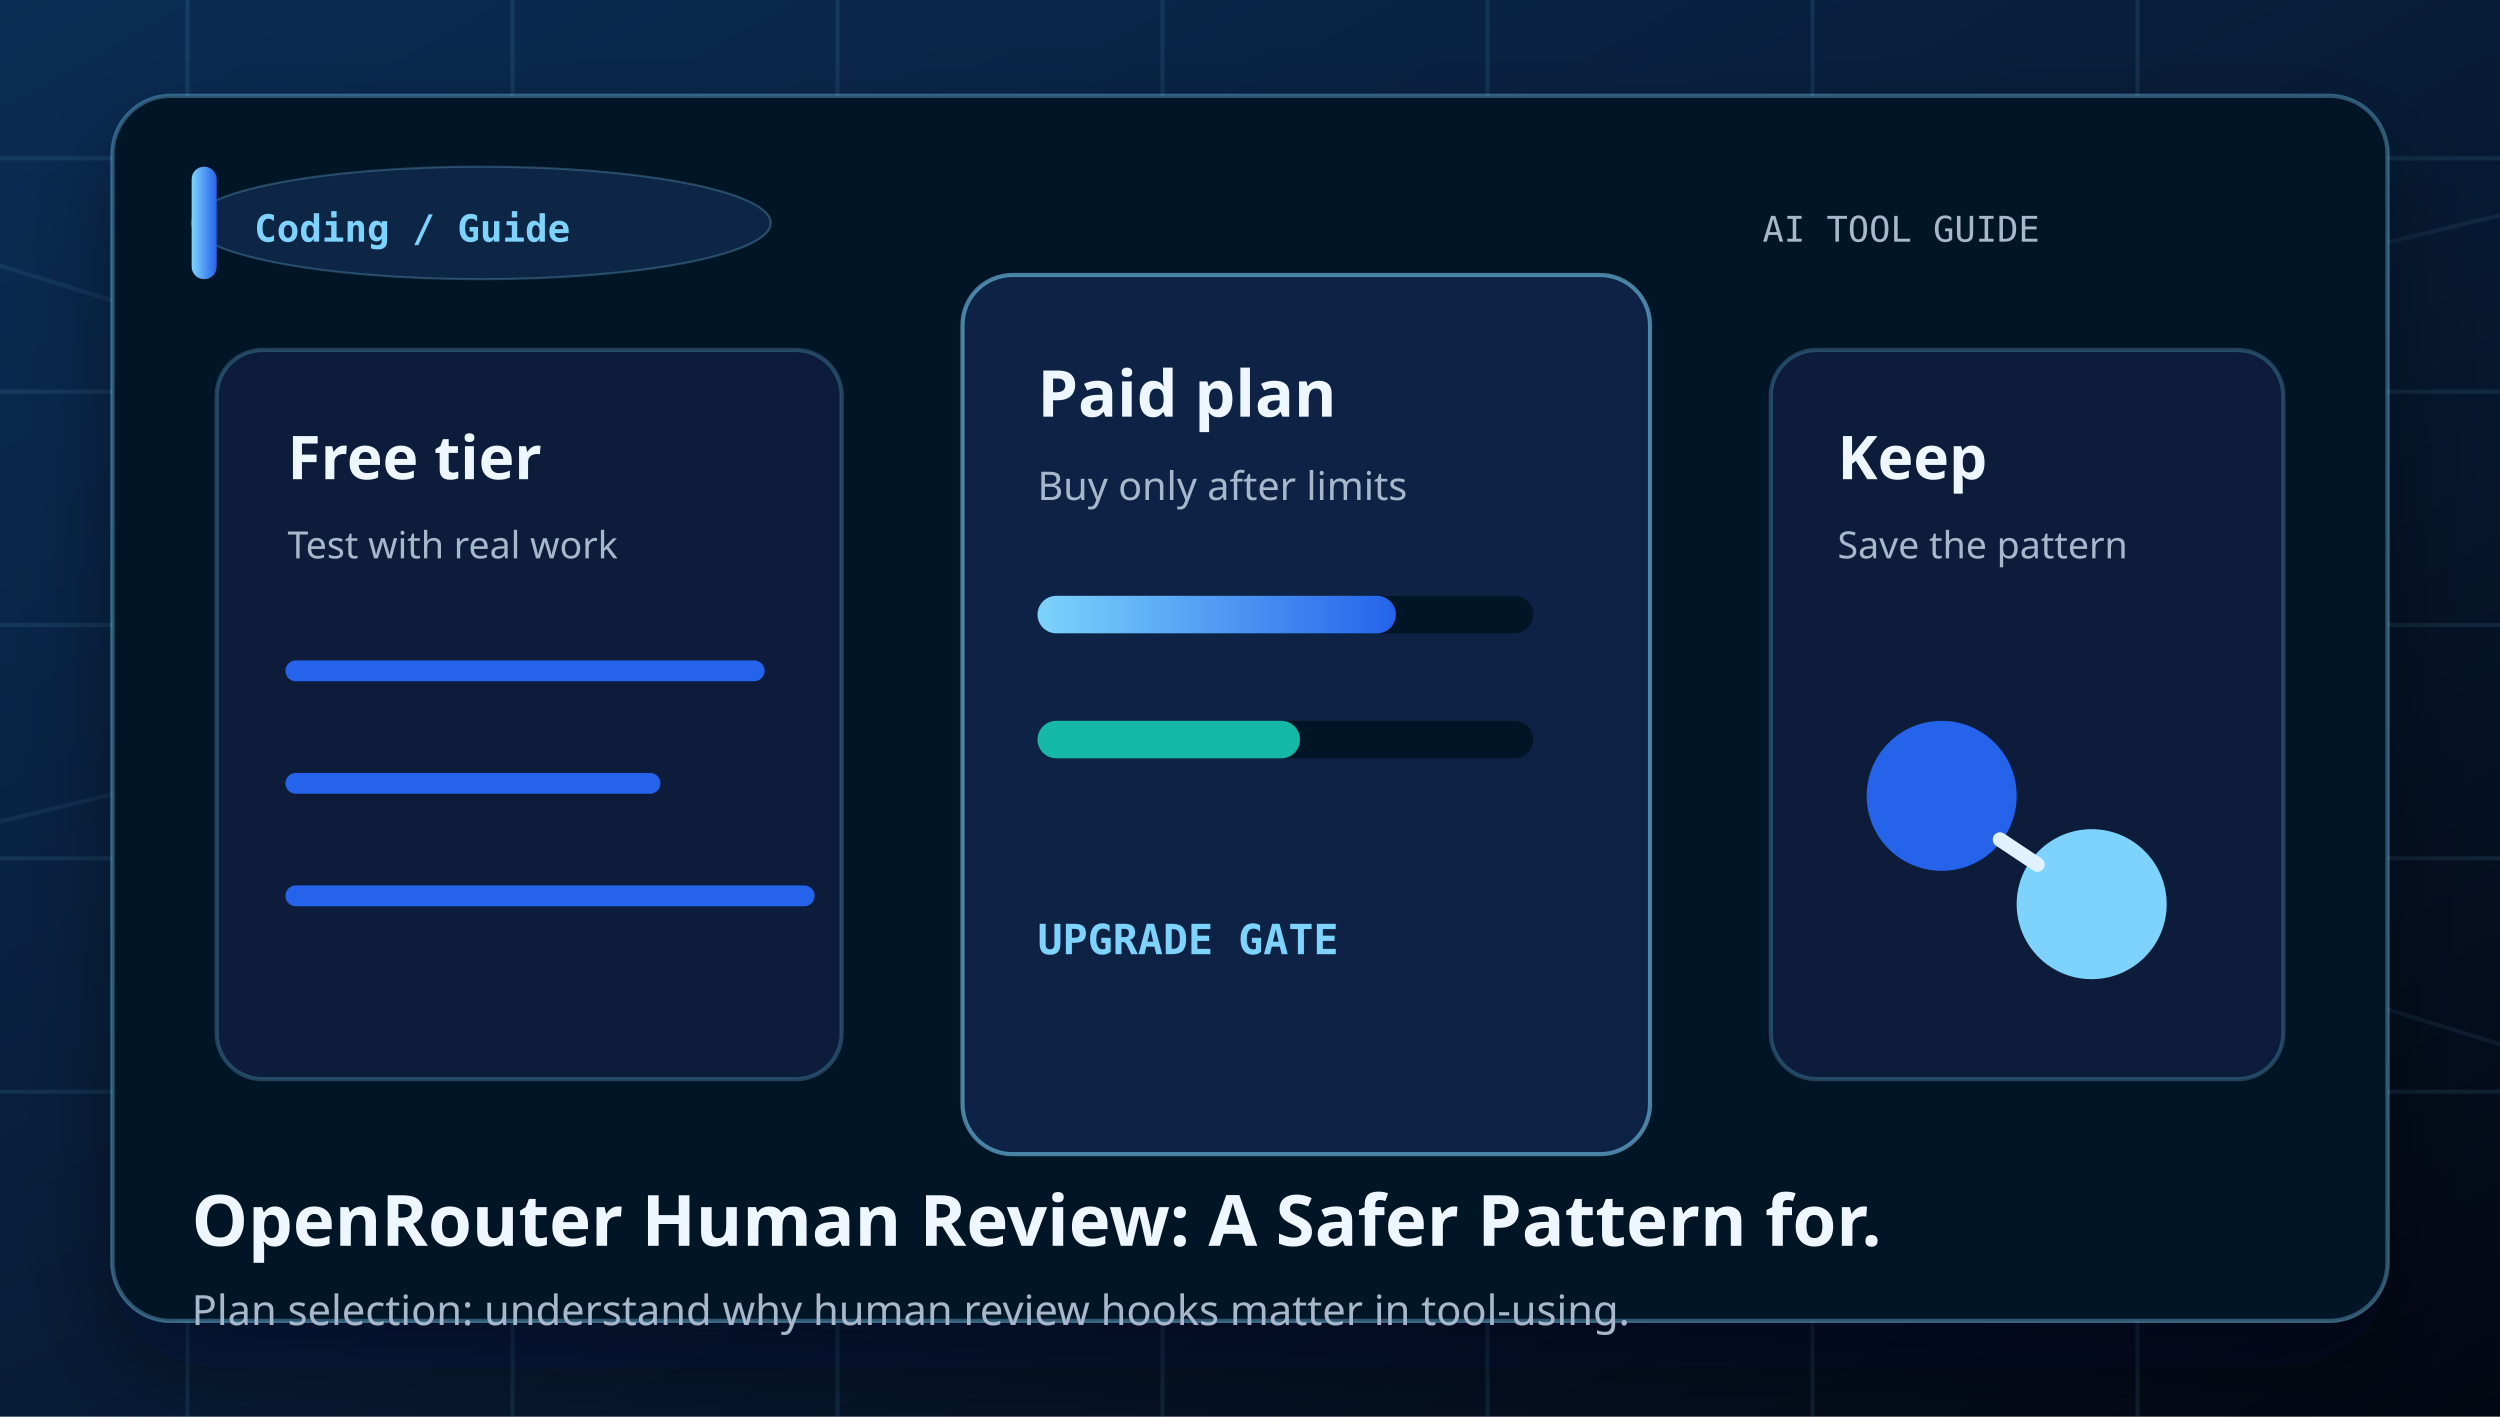
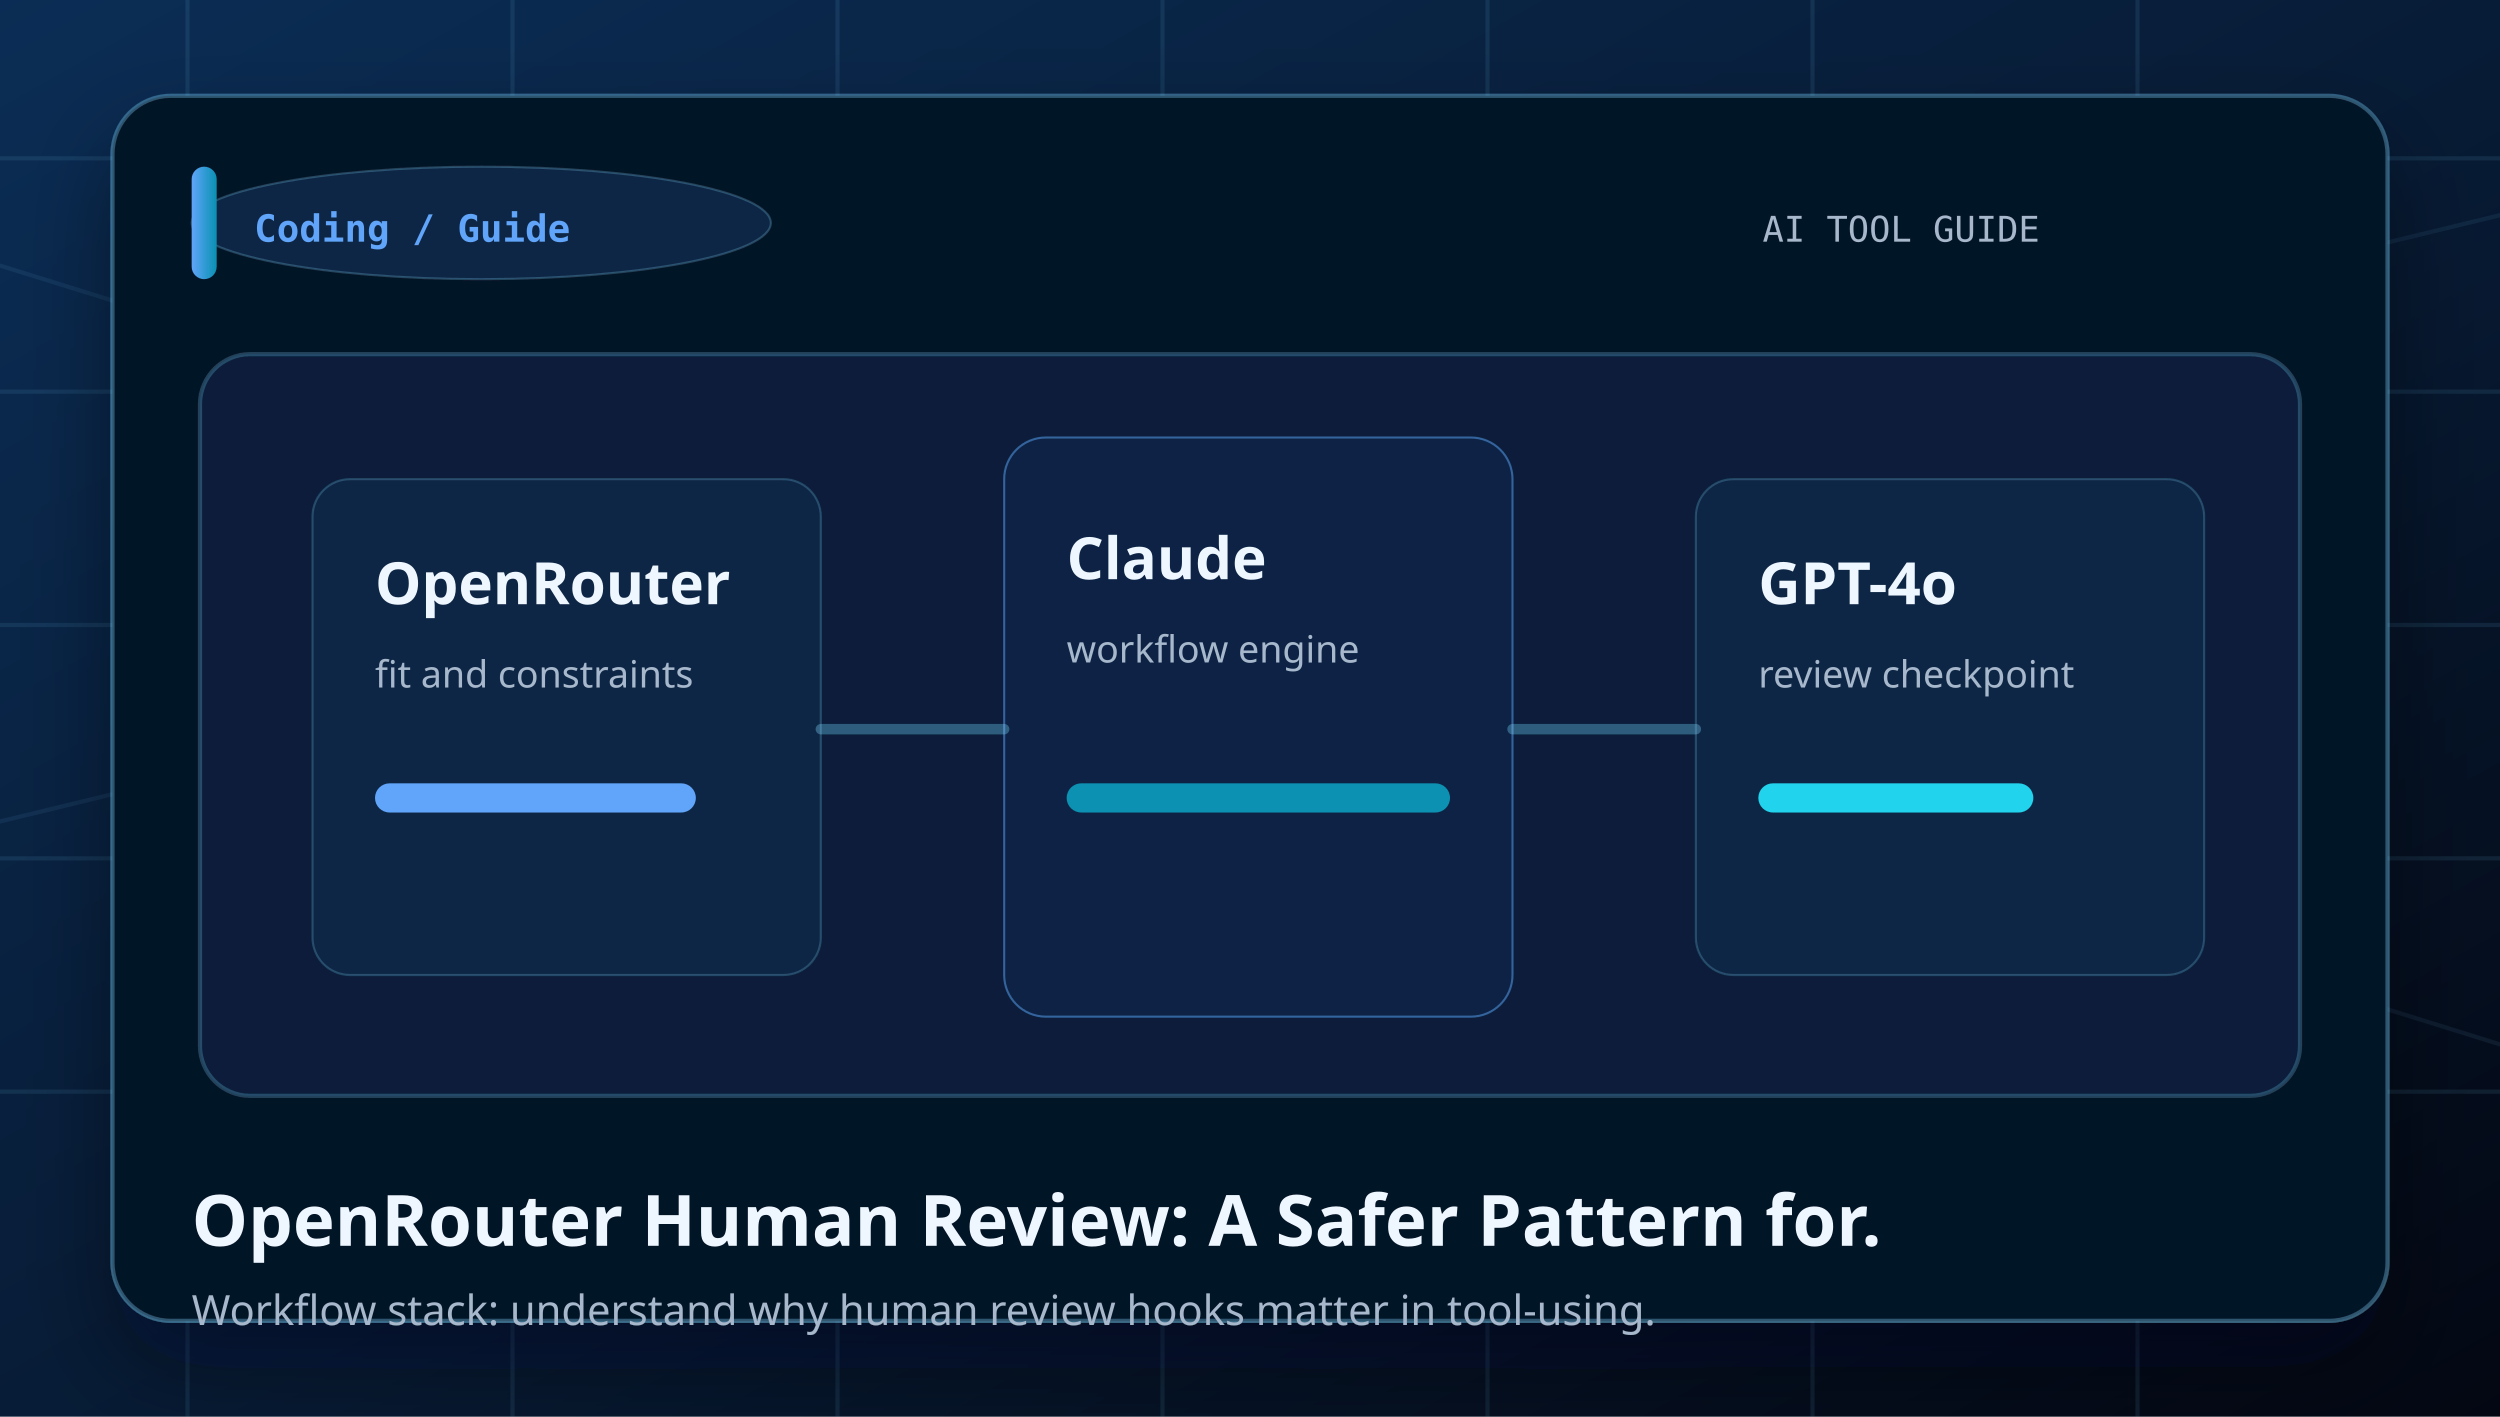
<svg xmlns="http://www.w3.org/2000/svg" width="1200" height="680" viewBox="0 0 1200 680" role="img" aria-labelledby="title desc">
  <defs>
    <linearGradient id="articleBg" x1="0" x2="1" y1="0" y2="1">
      <stop offset="0" stop-color="#0b2d55" />
      <stop offset=".56" stop-color="#071a33" />
      <stop offset="1" stop-color="#030712" />
    </linearGradient>
    <linearGradient id="articleAccent" x1="0" x2="1">
-       <stop offset="0" stop-color="#7dd3fc" />
-       <stop offset="1" stop-color="#2563eb" />
+       <stop offset="0" stop-color="#60a5fa" />
+       <stop offset="1" stop-color="#0891b2" />
    </linearGradient>
    <filter id="articleShadow" x="-20%" y="-20%" width="140%" height="140%">
      <feDropShadow dx="0" dy="22" stdDeviation="22" flood-color="#020617" flood-opacity=".42" />
    </filter>
  </defs>
  <rect width="1200" height="680" fill="url(#articleBg)" />
  <path d="M0 76h1200M0 188h1200M0 300h1200M0 412h1200M0 524h1200M90 0v680M246 0v680M402 0v680M558 0v680M714 0v680M870 0v680M1026 0v680" stroke="#7dd3fc" stroke-width="2" opacity=".10" />
  <path d="M-24 120L1260 520M-40 404L1230 96" stroke="#7dd3fc" stroke-width="2" stroke-opacity=".08" />
  <g filter="url(#articleShadow)">
    <rect x="54" y="46" width="1092" height="588" rx="28" fill="#061426" stroke="#7dd3fc" stroke-opacity=".34" stroke-width="2" />
    <rect x="92" y="80" width="278" height="54" rx="999" fill="#0f2745" stroke="#7dd3fc" stroke-opacity=".26" />
    <rect x="92" y="80" width="12" height="54" rx="6" fill="url(#articleAccent)" />
-     <text x="122" y="116" font-family="Cascadia Mono,Consolas,monospace" font-size="18" font-weight="800" fill="#7dd3fc">Coding / Guide</text>
+     <text x="122" y="116" font-family="Cascadia Mono,Consolas,monospace" font-size="18" font-weight="800" fill="#60a5fa">Coding / Guide</text>
    <text x="846" y="116" font-family="Cascadia Mono,Consolas,monospace" font-size="17" fill="#a7b8cc">AI TOOL GUIDE</text>
-     <g transform="translate(104 168)">
-       <rect width="300" height="350" rx="22" fill="#081f3a" stroke="#7dd3fc" stroke-opacity=".25" stroke-width="2" />
-       <text x="34" y="62" font-family="Segoe UI,Trebuchet MS,sans-serif" font-size="29" font-weight="800" fill="#eef7ff">Free tier</text>
-       <text x="34" y="100" font-family="Segoe UI,Trebuchet MS,sans-serif" font-size="18" fill="#a7b8cc">Test with real work</text>
-       <path d="M38 154h220M38 208h170M38 262h244" stroke="#2563eb" stroke-width="10" stroke-linecap="round" />
-     </g>
-     <g transform="translate(462 132)">
-       <rect width="330" height="422" rx="24" fill="#0b2444" stroke="#7dd3fc" stroke-opacity=".56" stroke-width="2" />
-       <text x="36" y="68" font-family="Segoe UI,Trebuchet MS,sans-serif" font-size="31" font-weight="800" fill="#eef7ff">Paid plan</text>
-       <text x="36" y="108" font-family="Segoe UI,Trebuchet MS,sans-serif" font-size="19" fill="#a7b8cc">Buy only after limits</text>
-       <rect x="36" y="154" width="238" height="18" rx="9" fill="#061426" />
-       <rect x="36" y="154" width="172" height="18" rx="9" fill="url(#articleAccent)" />
-       <rect x="36" y="214" width="238" height="18" rx="9" fill="#061426" />
-       <rect x="36" y="214" width="126" height="18" rx="9" fill="#14b8a6" />
-       <text x="36" y="326" font-family="Cascadia Mono,Consolas,monospace" font-size="20" font-weight="800" fill="#7dd3fc">UPGRADE GATE</text>
-     </g>
-     <g transform="translate(850 168)">
-       <rect width="246" height="350" rx="22" fill="#081f3a" stroke="#7dd3fc" stroke-opacity=".25" stroke-width="2" />
-       <text x="32" y="62" font-family="Segoe UI,Trebuchet MS,sans-serif" font-size="29" font-weight="800" fill="#eef7ff">Keep</text>
-       <text x="32" y="100" font-family="Segoe UI,Trebuchet MS,sans-serif" font-size="18" fill="#a7b8cc">Save the pattern</text>
-       <circle cx="82" cy="214" r="36" fill="#2563eb" />
-       <circle cx="154" cy="266" r="36" fill="#7dd3fc" />
-       <path d="M110 235l18 12" stroke="#e0f2fe" stroke-width="7" stroke-linecap="round" />
+     <g transform="translate(96 170)">
+       <rect width="1008" height="356" rx="24" fill="#081f3a" stroke="#7dd3fc" stroke-opacity=".25" stroke-width="2" />
+       <g font-family="Segoe UI,Trebuchet MS,sans-serif">
+         <rect x="54" y="60" width="244" height="238" rx="18" fill="#0f2745" stroke="#7dd3fc" stroke-opacity=".24" />
+         <text x="84" y="120" font-size="28" font-weight="800" fill="#eef7ff">OpenRouter</text>
+         <text x="84" y="160" font-size="18" fill="#a7b8cc">fit and constraints</text>
+         <rect x="84" y="206" width="154" height="14" rx="7" fill="#60a5fa" />
+         <rect x="386" y="40" width="244" height="278" rx="20" fill="#0b2444" stroke="#60a5fa" stroke-opacity=".50" />
+         <text x="416" y="108" font-size="28" font-weight="800" fill="#eef7ff">Claude</text>
+         <text x="416" y="148" font-size="18" fill="#a7b8cc">workflow engine</text>
+         <rect x="416" y="206" width="184" height="14" rx="7" fill="#0891b2" />
+         <rect x="718" y="60" width="244" height="238" rx="18" fill="#0f2745" stroke="#7dd3fc" stroke-opacity=".24" />
+         <text x="748" y="120" font-size="28" font-weight="800" fill="#eef7ff">GPT-4o</text>
+         <text x="748" y="160" font-size="18" fill="#a7b8cc">review checkpoint</text>
+         <rect x="748" y="206" width="132" height="14" rx="7" fill="#22d3ee" />
+       </g>
+       <path d="M298 180h88M630 180h88" stroke="#7dd3fc" stroke-width="5" stroke-opacity=".34" stroke-linecap="round" />
    </g>
    <text x="92" y="598" font-family="Segoe UI,Trebuchet MS,sans-serif" font-size="34" font-weight="800" fill="#eef7ff">OpenRouter Human Review: A Safer Pattern for.</text>
-     <text x="92" y="636" font-family="Segoe UI,Trebuchet MS,sans-serif" font-size="20" fill="#a7b8cc">Plan selection: understand why human review hooks matter in tool-using.</text>
+     <text x="92" y="636" font-family="Segoe UI,Trebuchet MS,sans-serif" font-size="20" fill="#a7b8cc">Workflow stack: understand why human review hooks matter in tool-using.</text>
  </g>
</svg>
